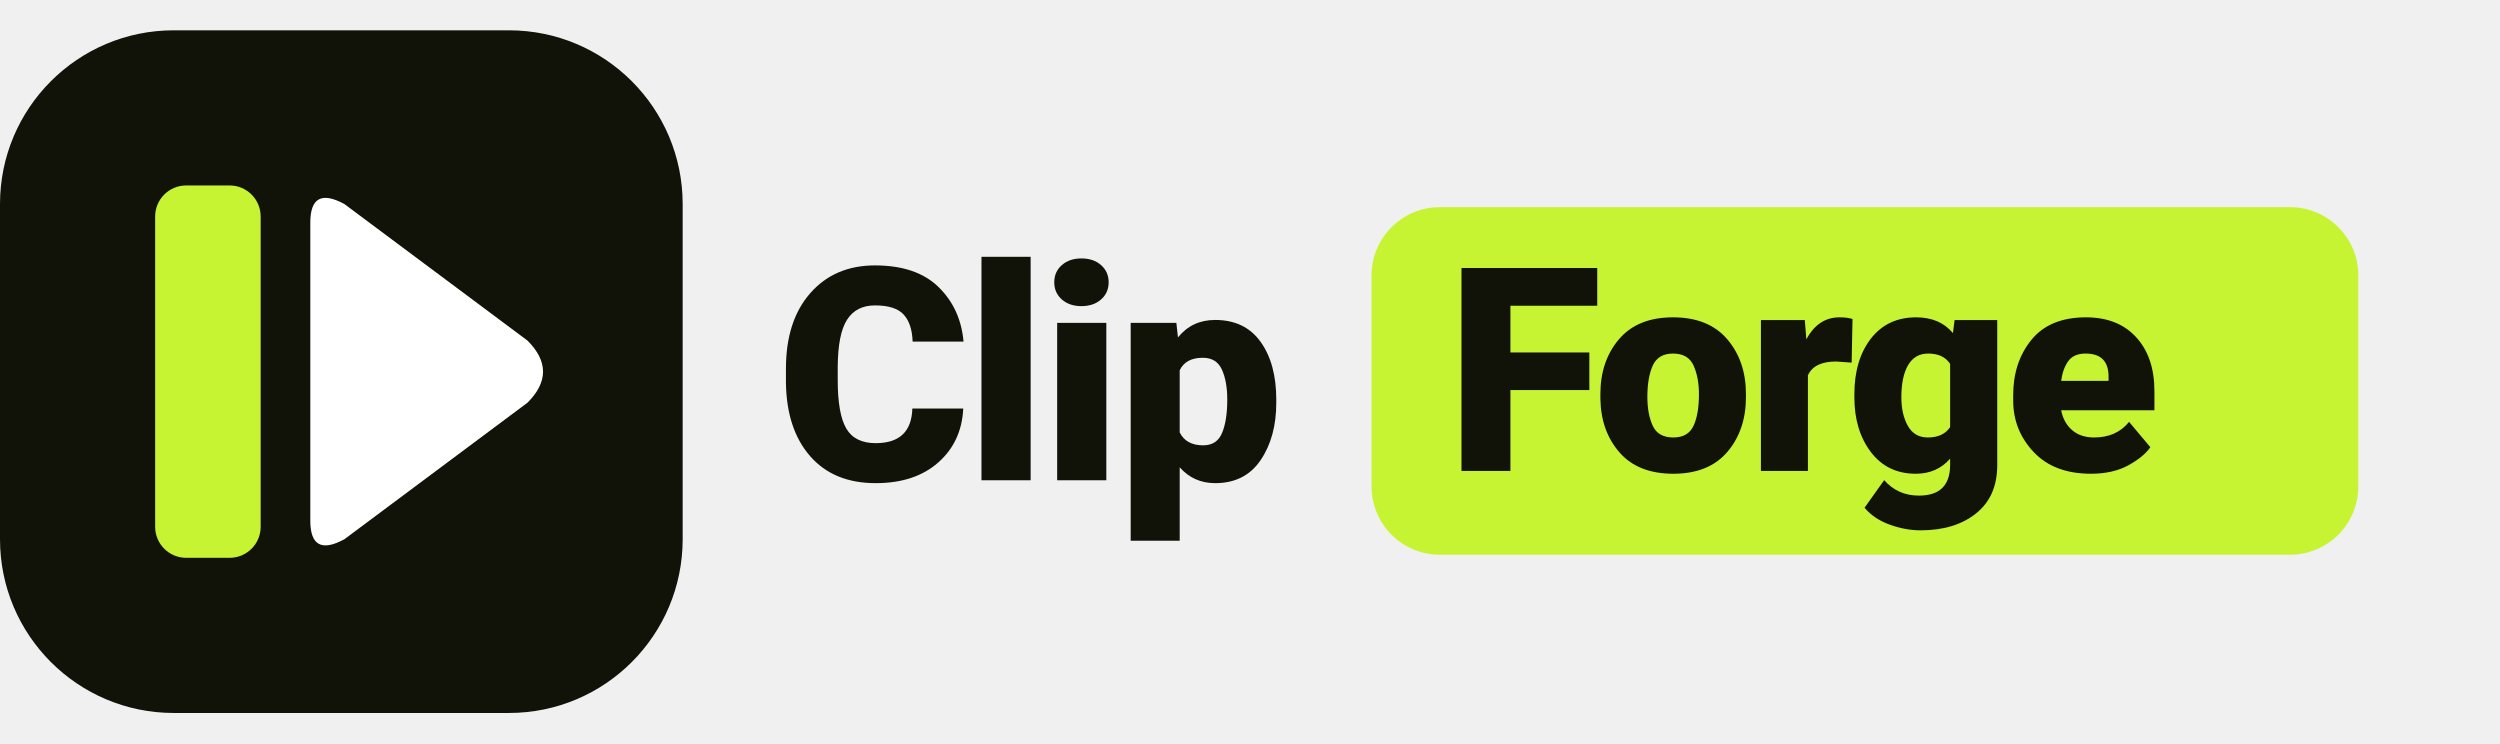
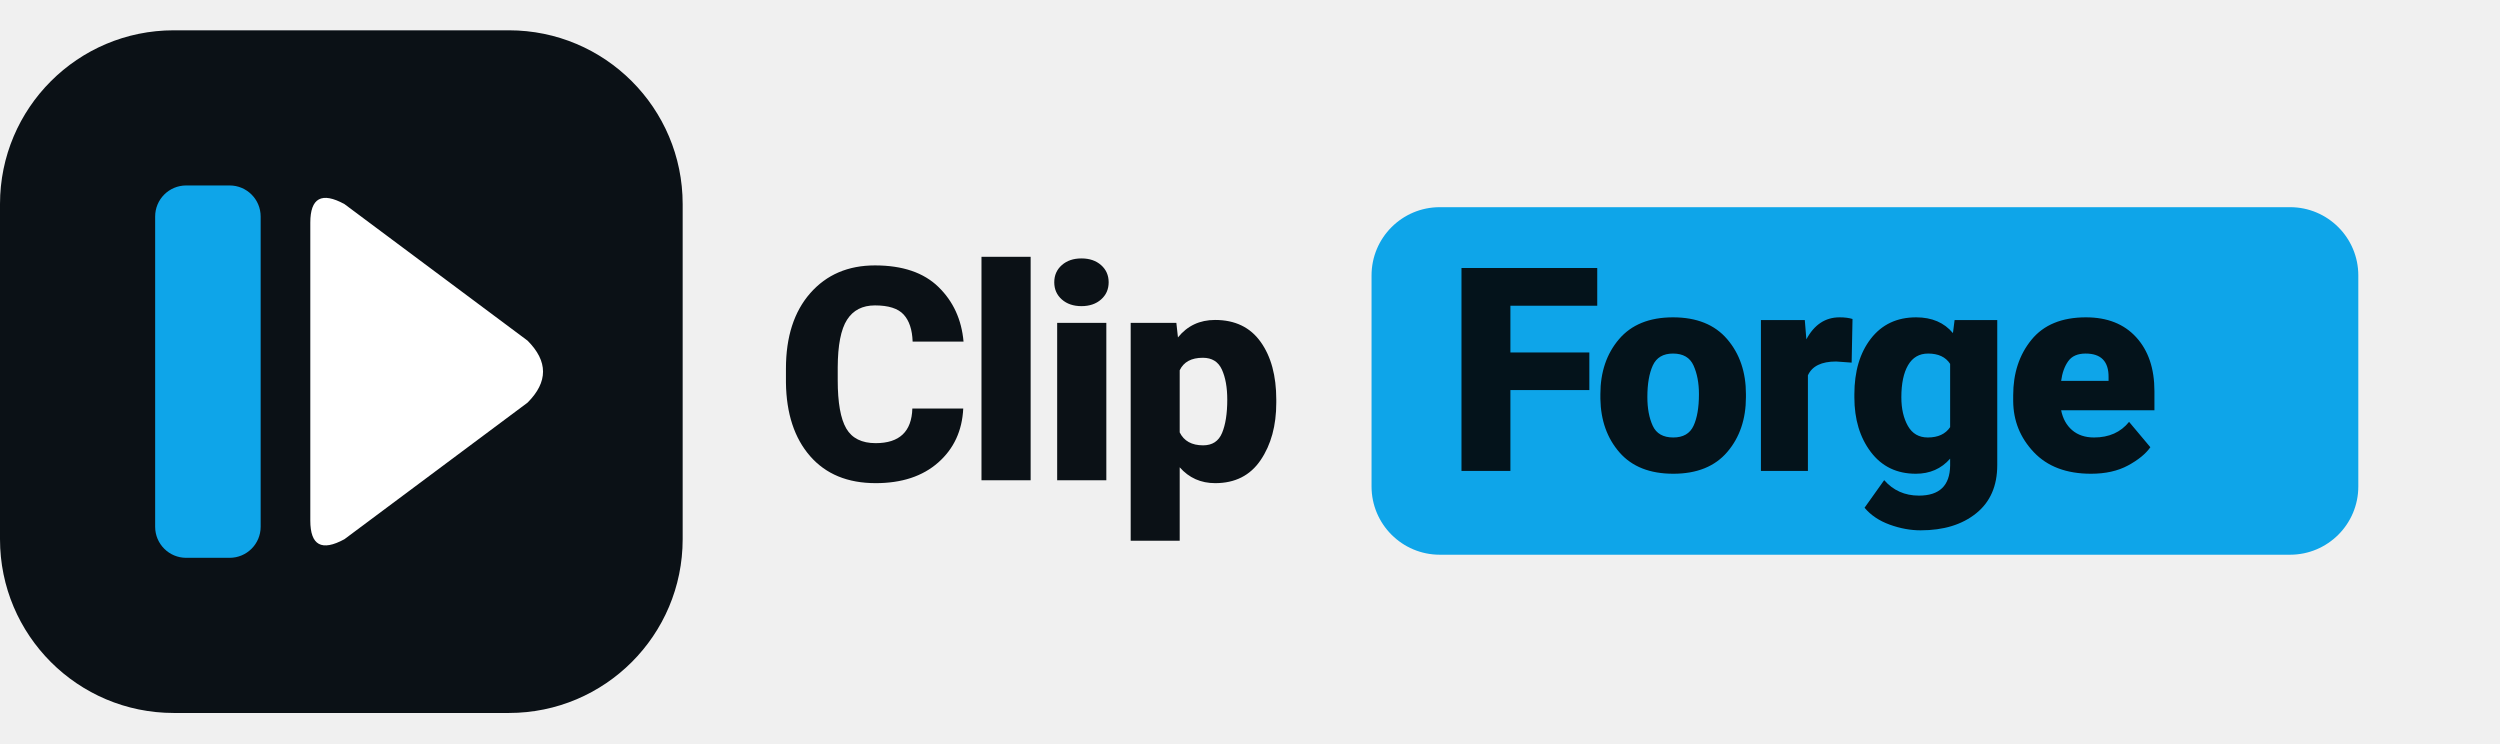
<svg xmlns="http://www.w3.org/2000/svg" width="740" height="220" viewBox="0 0 740 220" fill="none">
  <g transform="translate(0 8.97) scale(0.9185)">
    <g transform="translate(0 0)">
-       <rect width="220.0" height="220.0" rx="56.0" fill="#111208" />
-       <rect x="50.0" y="50.0" width="34.0" height="120.0" rx="10.0" fill="#C6F432" />
+       <rect width="220.0" height="220.0" rx="56.0" fill="#0B1116" />
+       <rect x="50.0" y="50.0" width="34.0" height="120.0" rx="10.0" fill="#0EA5E9" />
      <path d="M100.0 62.0Q100.0 50.0 111.0 56.0L170.0 100.0Q180.0 110.0 170.0 120.0L111.0 164.0Q100.0 170.0 100.0 158.0Z" fill="#FFFFFF" />
    </g>
-     <text x="250" y="145" font-family="system-ui, -apple-system, 'Segoe UI', Roboto, Helvetica, Arial, sans-serif" font-size="96" font-weight="800" letter-spacing="-2" fill="#111208">Clip</text>
-     <rect x="442" y="57" width="318" height="112" rx="22" fill="#C6F432" />
-     <text x="466" y="142" font-family="system-ui, -apple-system, 'Segoe UI', Roboto, Helvetica, Arial, sans-serif" font-size="92" font-weight="800" letter-spacing="-2" fill="#111208">Forge</text>
+     <text x="250" y="145" font-family="system-ui, -apple-system, 'Segoe UI', Roboto, Helvetica, Arial, sans-serif" font-size="96" font-weight="800" letter-spacing="-2" fill="#0B1116">Clip</text>
+     <rect x="442" y="57" width="318" height="112" rx="22" fill="#0EA5E9" />
+     <text x="466" y="142" font-family="system-ui, -apple-system, 'Segoe UI', Roboto, Helvetica, Arial, sans-serif" font-size="92" font-weight="800" letter-spacing="-2" fill="#04131B">Forge</text>
  </g>
</svg>
